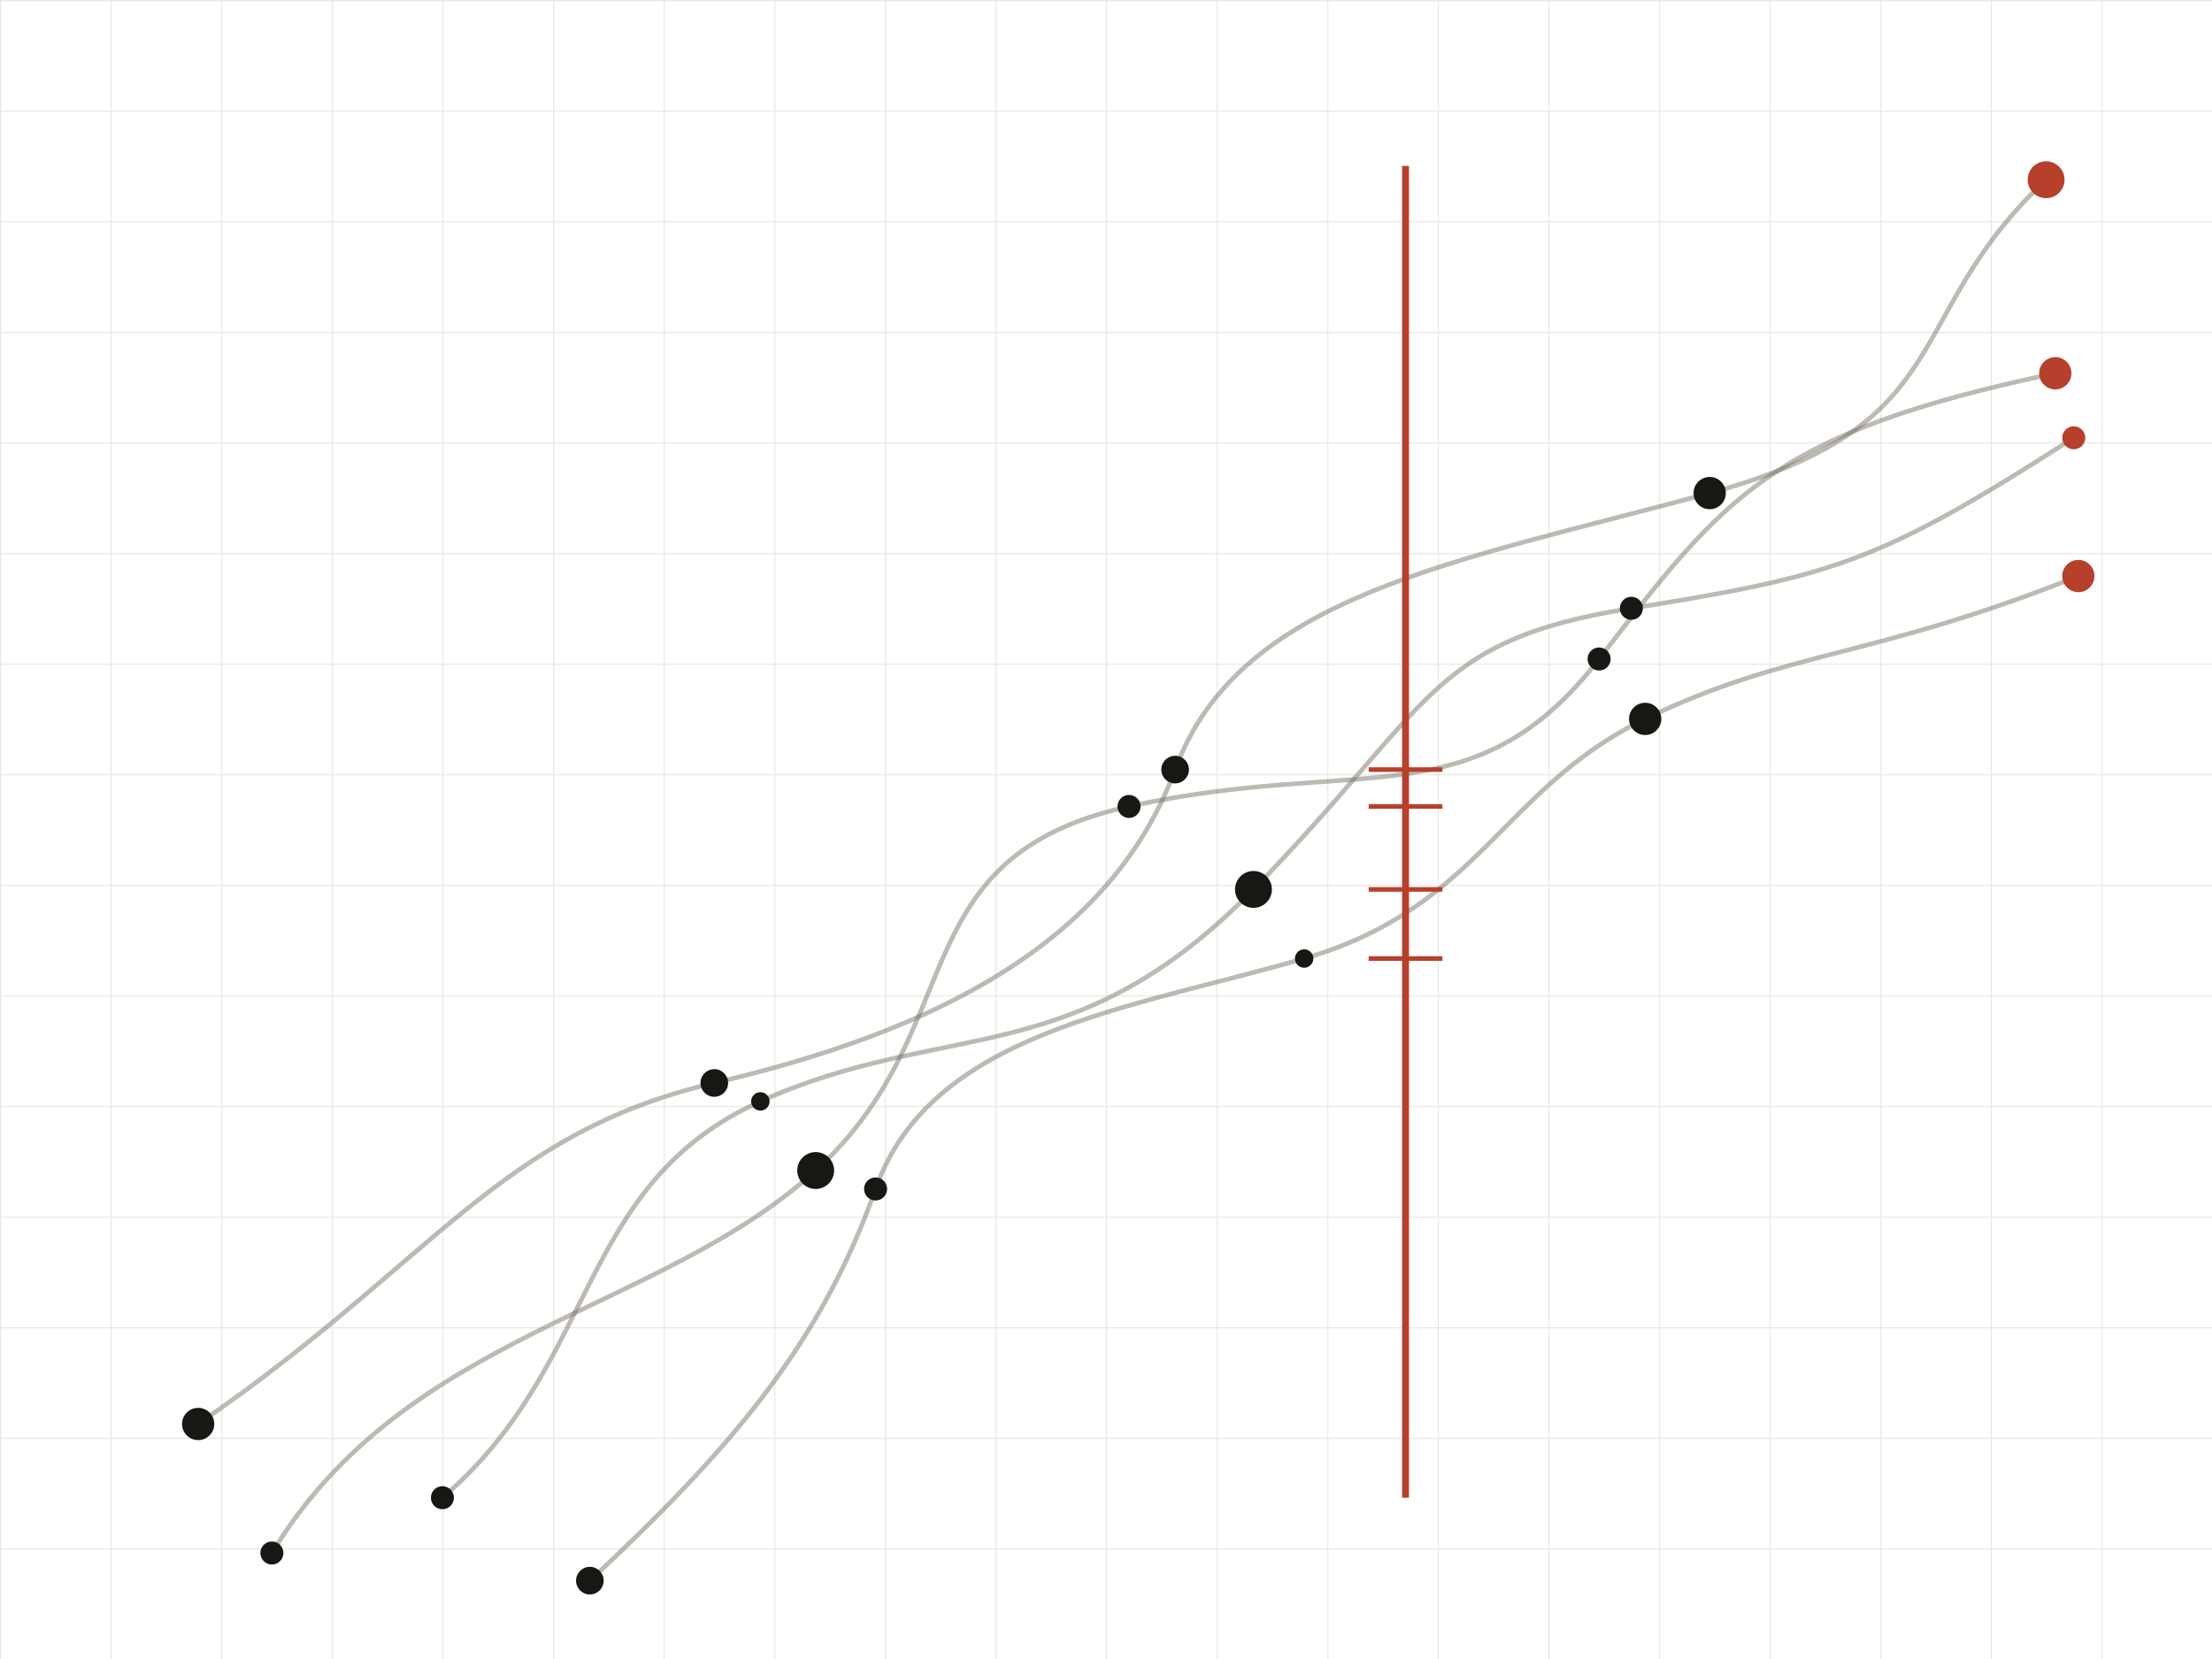
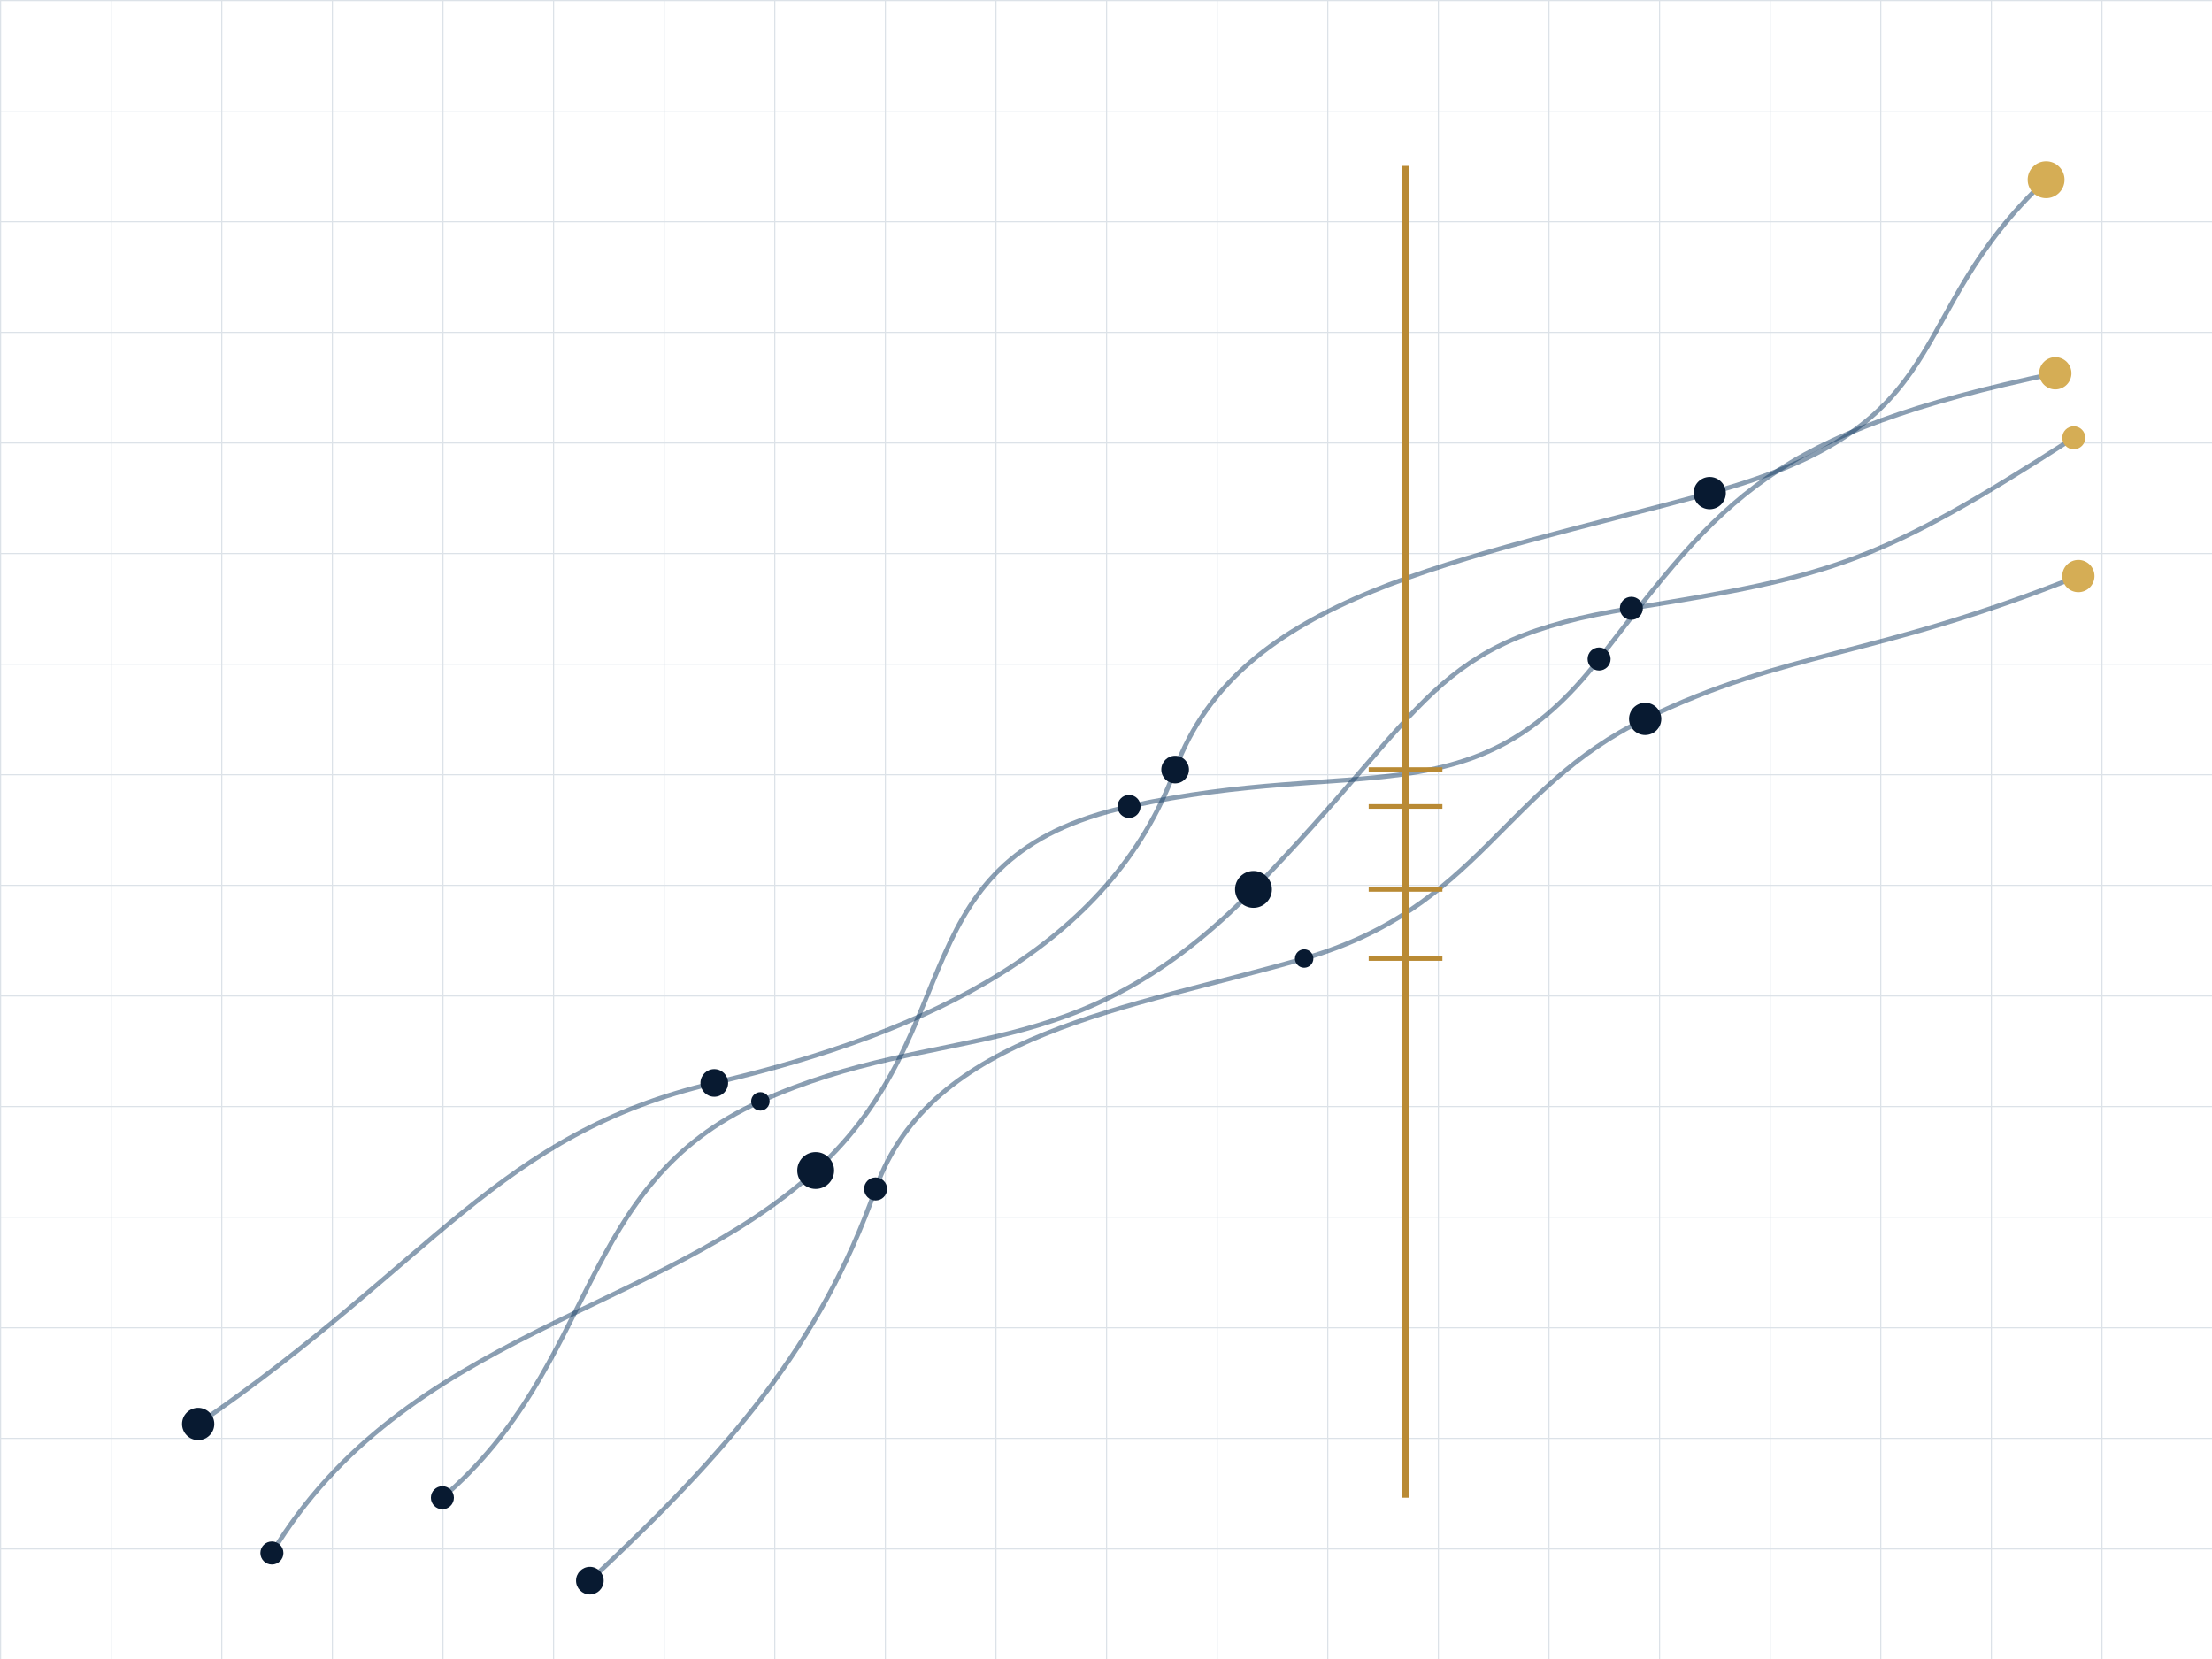
<svg xmlns="http://www.w3.org/2000/svg" viewBox="0 0 960 720" role="img" aria-label="A field of mathematical claims moving through discovery and proof toward a certification boundary">
  <defs>
    <pattern id="grid" width="48" height="48" patternUnits="userSpaceOnUse">
-       <path d="M48 0H0V48" fill="none" stroke="#777064" stroke-opacity=".16" stroke-width="1" />
+       <path d="M48 0H0V48" fill="none" stroke="#173f66" stroke-opacity=".15" stroke-width="1" />
    </pattern>
    <filter id="soft" x="-50%" y="-50%" width="200%" height="200%">
      <feGaussianBlur stdDeviation="10" />
    </filter>
  </defs>
  <rect width="960" height="720" fill="url(#grid)" />
-   <g fill="none" stroke="#756e63" stroke-opacity=".48" stroke-width="2">
+   <g fill="none" stroke="#173f66" stroke-opacity=".5" stroke-width="2">
    <path d="M86 618C188 548 216 492 310 470S482 410 510 334 632 244 742 214 824 138 888 78" />
    <path d="M118 674C176 578 286 570 354 508S390 372 490 350 640 356 694 286 768 188 892 162" />
    <path d="M192 650C260 592 250 514 330 478S466 466 544 386 620 278 708 264 816 244 900 190" />
    <path d="M256 686C316 630 356 584 380 516S490 438 566 416 652 342 714 312 812 286 902 250" />
  </g>
-   <g fill="#171714">
+   <g fill="#081a31">
    <circle cx="86" cy="618" r="7" />
    <circle cx="118" cy="674" r="5" />
    <circle cx="192" cy="650" r="5" />
    <circle cx="256" cy="686" r="6" />
    <circle cx="310" cy="470" r="6" />
    <circle cx="354" cy="508" r="8" />
    <circle cx="330" cy="478" r="4" />
    <circle cx="380" cy="516" r="5" />
    <circle cx="510" cy="334" r="6" />
    <circle cx="490" cy="350" r="5" />
    <circle cx="544" cy="386" r="8" />
    <circle cx="566" cy="416" r="4" />
    <circle cx="742" cy="214" r="7" />
    <circle cx="694" cy="286" r="5" />
    <circle cx="708" cy="264" r="5" />
    <circle cx="714" cy="312" r="7" />
  </g>
-   <g fill="#b6402c">
+   <g fill="#d5ad55">
    <circle cx="888" cy="78" r="8" />
    <circle cx="892" cy="162" r="7" />
    <circle cx="900" cy="190" r="5" />
    <circle cx="902" cy="250" r="7" />
  </g>
-   <path d="M610 72V650" stroke="#b6402c" stroke-width="3" />
-   <path d="M610 72V650" stroke="#b6402c" stroke-opacity=".18" stroke-width="28" filter="url(#soft)" />
-   <g fill="none" stroke="#b6402c" stroke-width="2">
+   <path d="M610 72V650" stroke="#b98a34" stroke-width="3" />
+   <path d="M610 72V650" stroke="#d5ad55" stroke-opacity=".2" stroke-width="28" filter="url(#soft)" />
+   <g fill="none" stroke="#b98a34" stroke-width="2">
    <path d="M594 334h32" />
    <path d="M594 350h32" />
    <path d="M594 386h32" />
    <path d="M594 416h32" />
  </g>
</svg>
